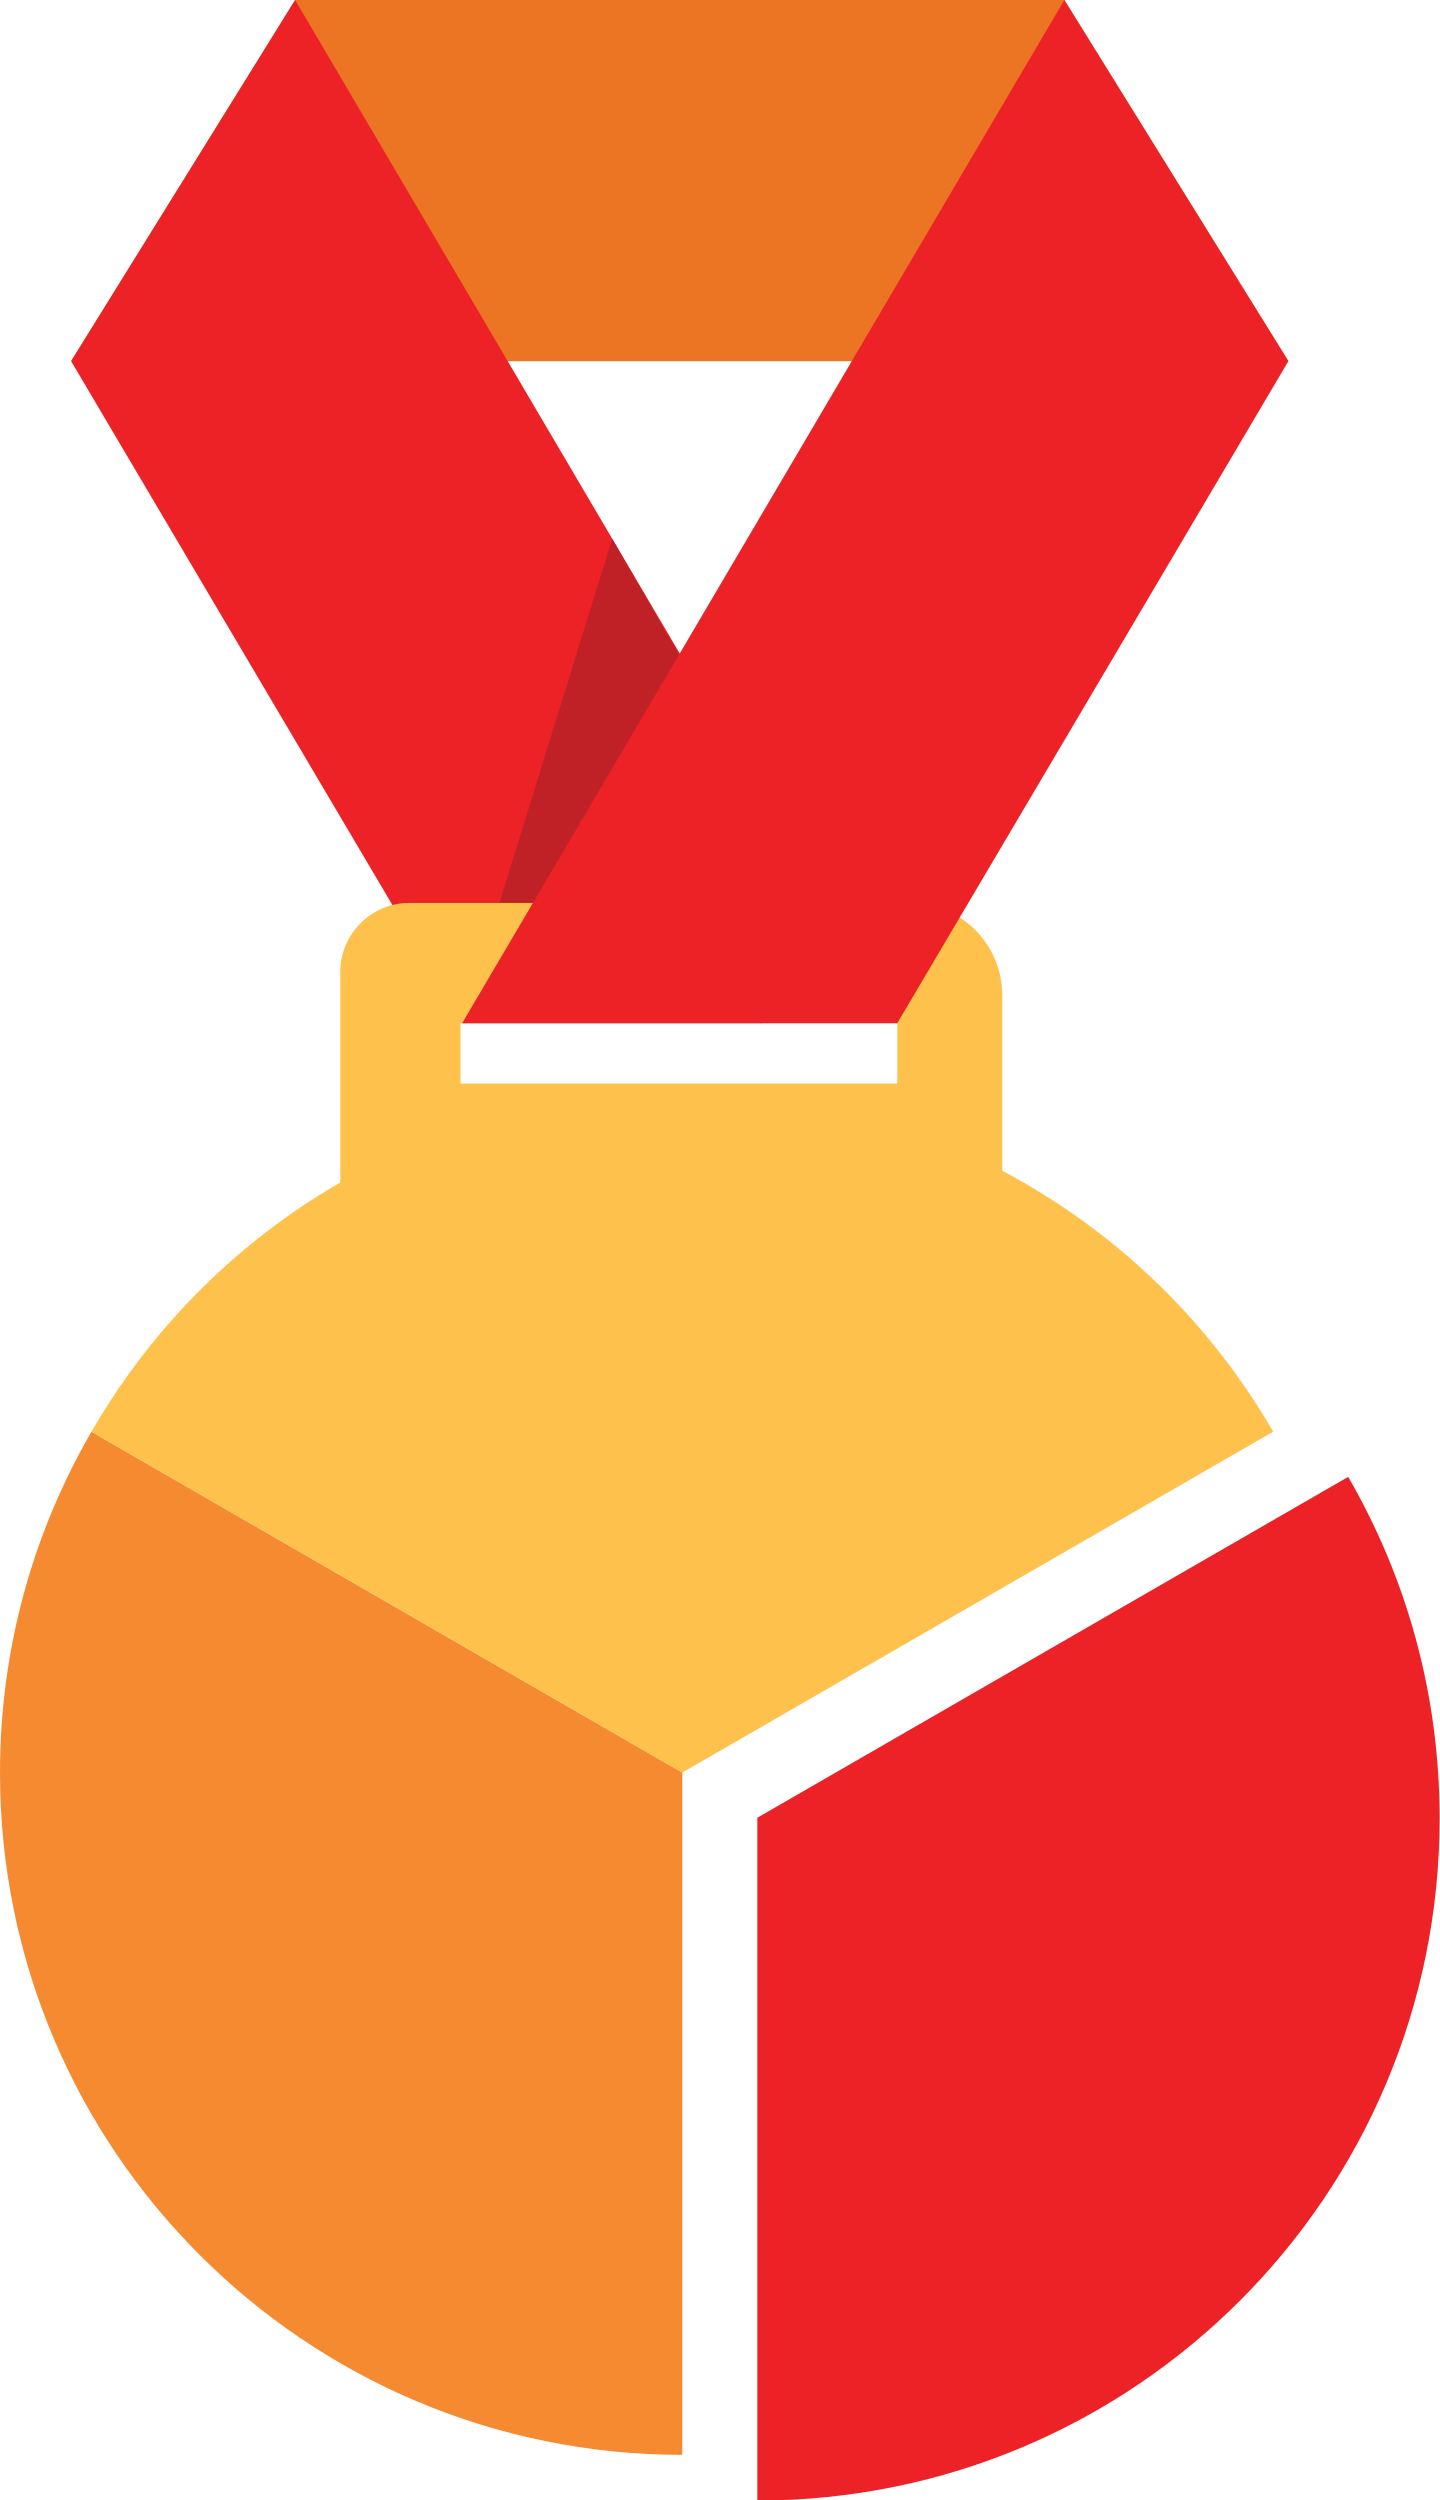
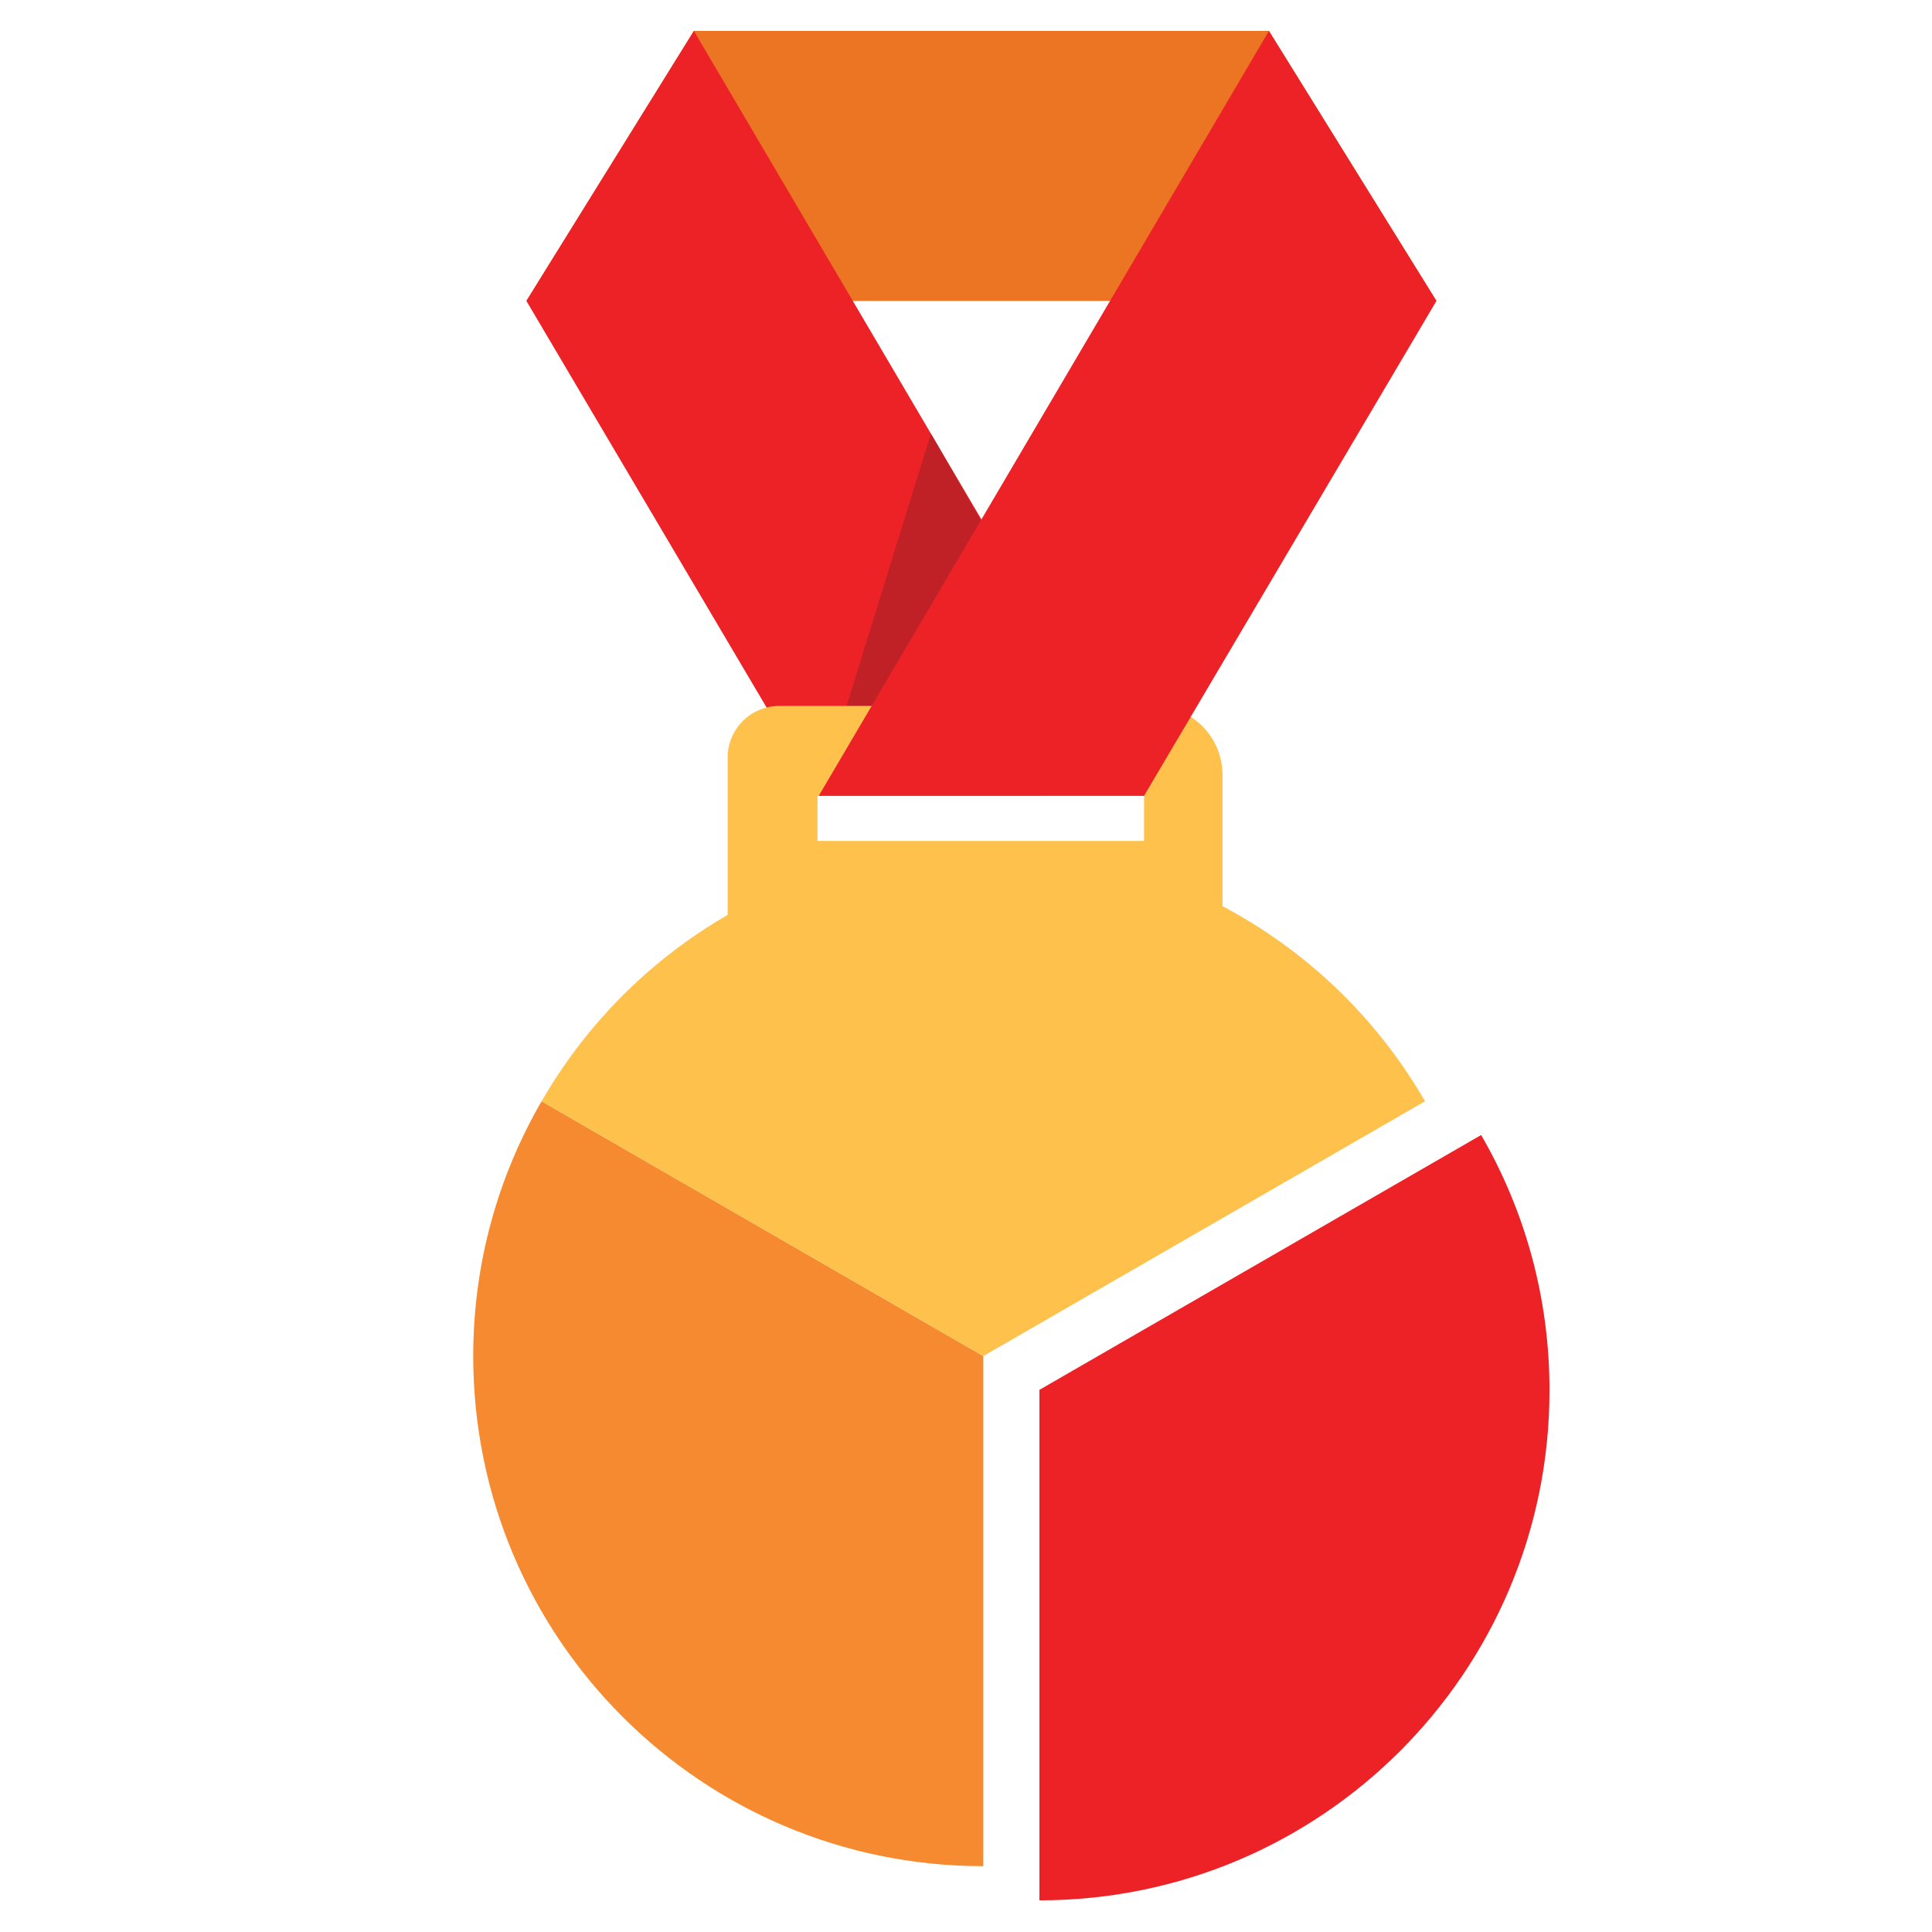
- <svg xmlns="http://www.w3.org/2000/svg" xmlns:xlink="http://www.w3.org/1999/xlink" version="1.1" id="Camada_1" x="0px" y="0px" viewBox="0 0 255.1 443" style="enable-background:new 0 0 255.1 443;" xml:space="preserve">
-   <style type="text/css">
+ <svg xmlns="http://www.w3.org/2000/svg" xmlns:xlink="http://www.w3.org/1999/xlink" version="1.1" id="Camada_1" x="0px" y="0px" viewBox="0 0 500 500" xml:space="preserve" width="500" height="500">
+   <defs id="defs35" />
+   <style type="text/css" id="style2">
	.st0{fill:#F68A30;}
	.st1{fill:#FEC24C;}
	.st2{fill:none;}
	.st3{fill:#EC7523;}
	.st4{fill:#EC2227;}
	.st5{fill:#BF2126;}
	.st6{clip-path:url(#SVGID_2_);fill:#FEC24C;}
</style>
-   <g>
-     <path class="st0" d="M16.2,253.7C5.9,271.5,0,292.1,0,314.1C0,380.9,54.1,435,120.9,435v0V314.1L16.2,253.7L16.2,253.7z" />
-     <path class="st1" d="M225.6,253.7c-10.3-17.8-25.2-33.2-44.3-44.2c-57.8-33.4-131.7-13.6-165.1,44.2l0,0l104.7,60.4L225.6,253.7   L225.6,253.7z" />
-     <rect y="0" class="st2" width="255.1" height="443" />
-     <polygon class="st3" points="52.3,0 12.6,64 228.3,64 188.6,0  " />
-     <polygon class="st4" points="52.3,0 12.6,64 81.9,181.3 159,181.3  " />
-     <polygon class="st5" points="108.5,95.4 81.9,181.3 135,181.3 147,162.3 108.5,95.5  " />
-     <g>
-       <defs>
-         <rect id="SVGID_1_" y="0" width="255.1" height="443" />
+   <g id="g30" transform="matrix(1.091881,0,0,1.091881,122.4711,7.994968)">
+     <path class="st0" d="M 16.2,253.7 C 5.9,271.5 0,292.1 0,314.1 0,380.9 54.1,435 120.9,435 v 0 -120.9 z" id="path4" />
+     <path class="st1" d="M 225.6,253.7 C 215.3,235.9 200.4,220.5 181.3,209.5 123.5,176.1 49.6,195.9 16.2,253.7 v 0 l 104.7,60.4 z" id="path6" />
+     <rect y="0" class="st2" width="255.1" height="443" id="rect8" x="0" />
+     <polygon class="st3" points="188.6,0 52.3,0 12.6,64 228.3,64 " id="polygon10" />
+     <polygon class="st4" points="159,181.3 52.3,0 12.6,64 81.9,181.3 " id="polygon12" />
+     <polygon class="st5" points="108.5,95.5 108.5,95.4 81.9,181.3 135,181.3 147,162.3 " id="polygon14" />
+     <g id="g24">
+       <defs id="defs17">
+         <rect id="SVGID_1_" y="0" width="255.1" height="443" x="0" />
      </defs>
      <clipPath id="SVGID_2_">
-         <use xlink:href="#SVGID_1_" style="overflow:visible;" />
+         <use xlink:href="#SVGID_1_" style="overflow:visible" id="use19" x="0" y="0" width="100%" height="100%" />
      </clipPath>
-       <path class="st6" d="M159,192H81.6v-10.7H159V192z M161.2,160H72.5c-6.7,0-12.2,5.5-12.2,12.2V216h117.3v-39.6    C177.6,167.3,170.3,160,161.2,160" />
+       <path class="st6" d="M 159,192 H 81.6 V 181.3 H 159 Z m 2.2,-32 H 72.5 c -6.7,0 -12.2,5.5 -12.2,12.2 V 216 h 117.3 v -39.6 c 0,-9.1 -7.3,-16.4 -16.4,-16.4" clip-path="url(#SVGID_2_)" id="path22" />
    </g>
-     <polygon class="st4" points="188.6,0 81.9,181.3 159,181.3 228.3,64  " />
-     <path class="st4" d="M238.9,261.7c10.3,17.8,16.2,38.4,16.2,60.5c0,66.8-54.1,120.9-120.9,120.9v0V322.1L238.9,261.7L238.9,261.7z" />
+     <polygon class="st4" points="228.3,64 188.6,0 81.9,181.3 159,181.3 " id="polygon26" />
+     <path class="st4" d="m 238.9,261.7 c 10.3,17.8 16.2,38.4 16.2,60.5 0,66.8 -54.1,120.9 -120.9,120.9 v 0 -121 z" id="path28" />
  </g>
</svg>
